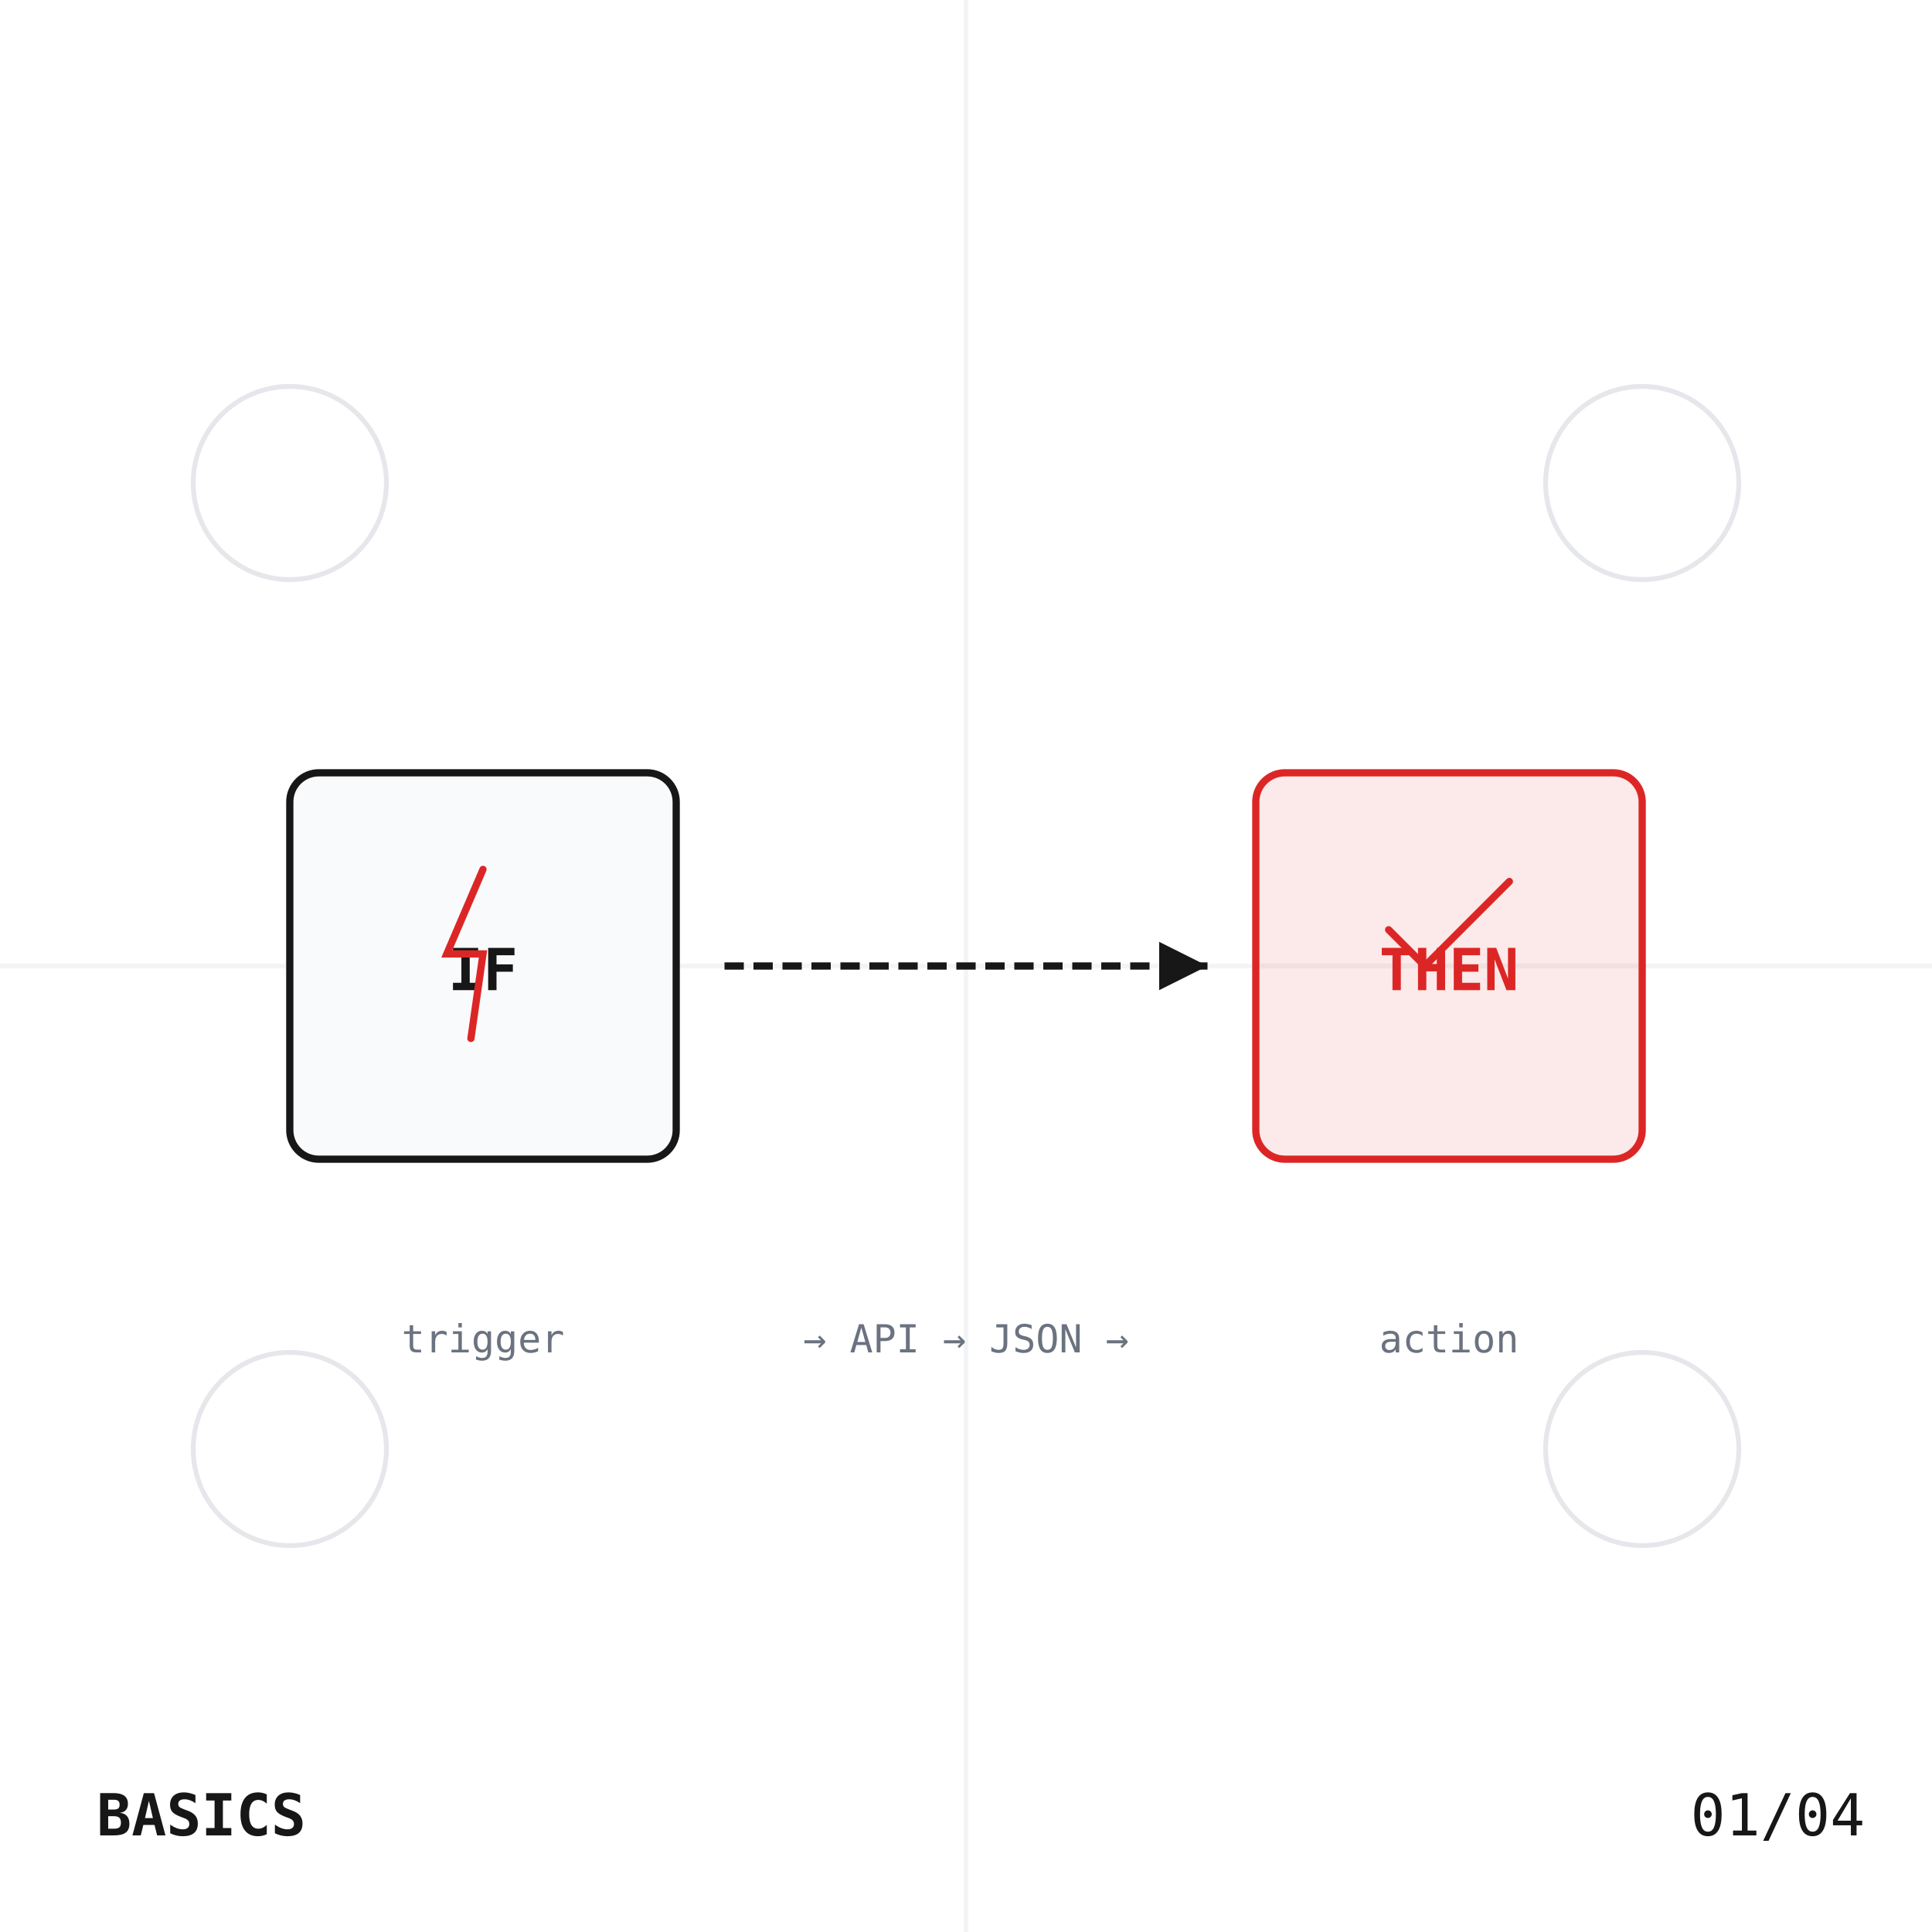
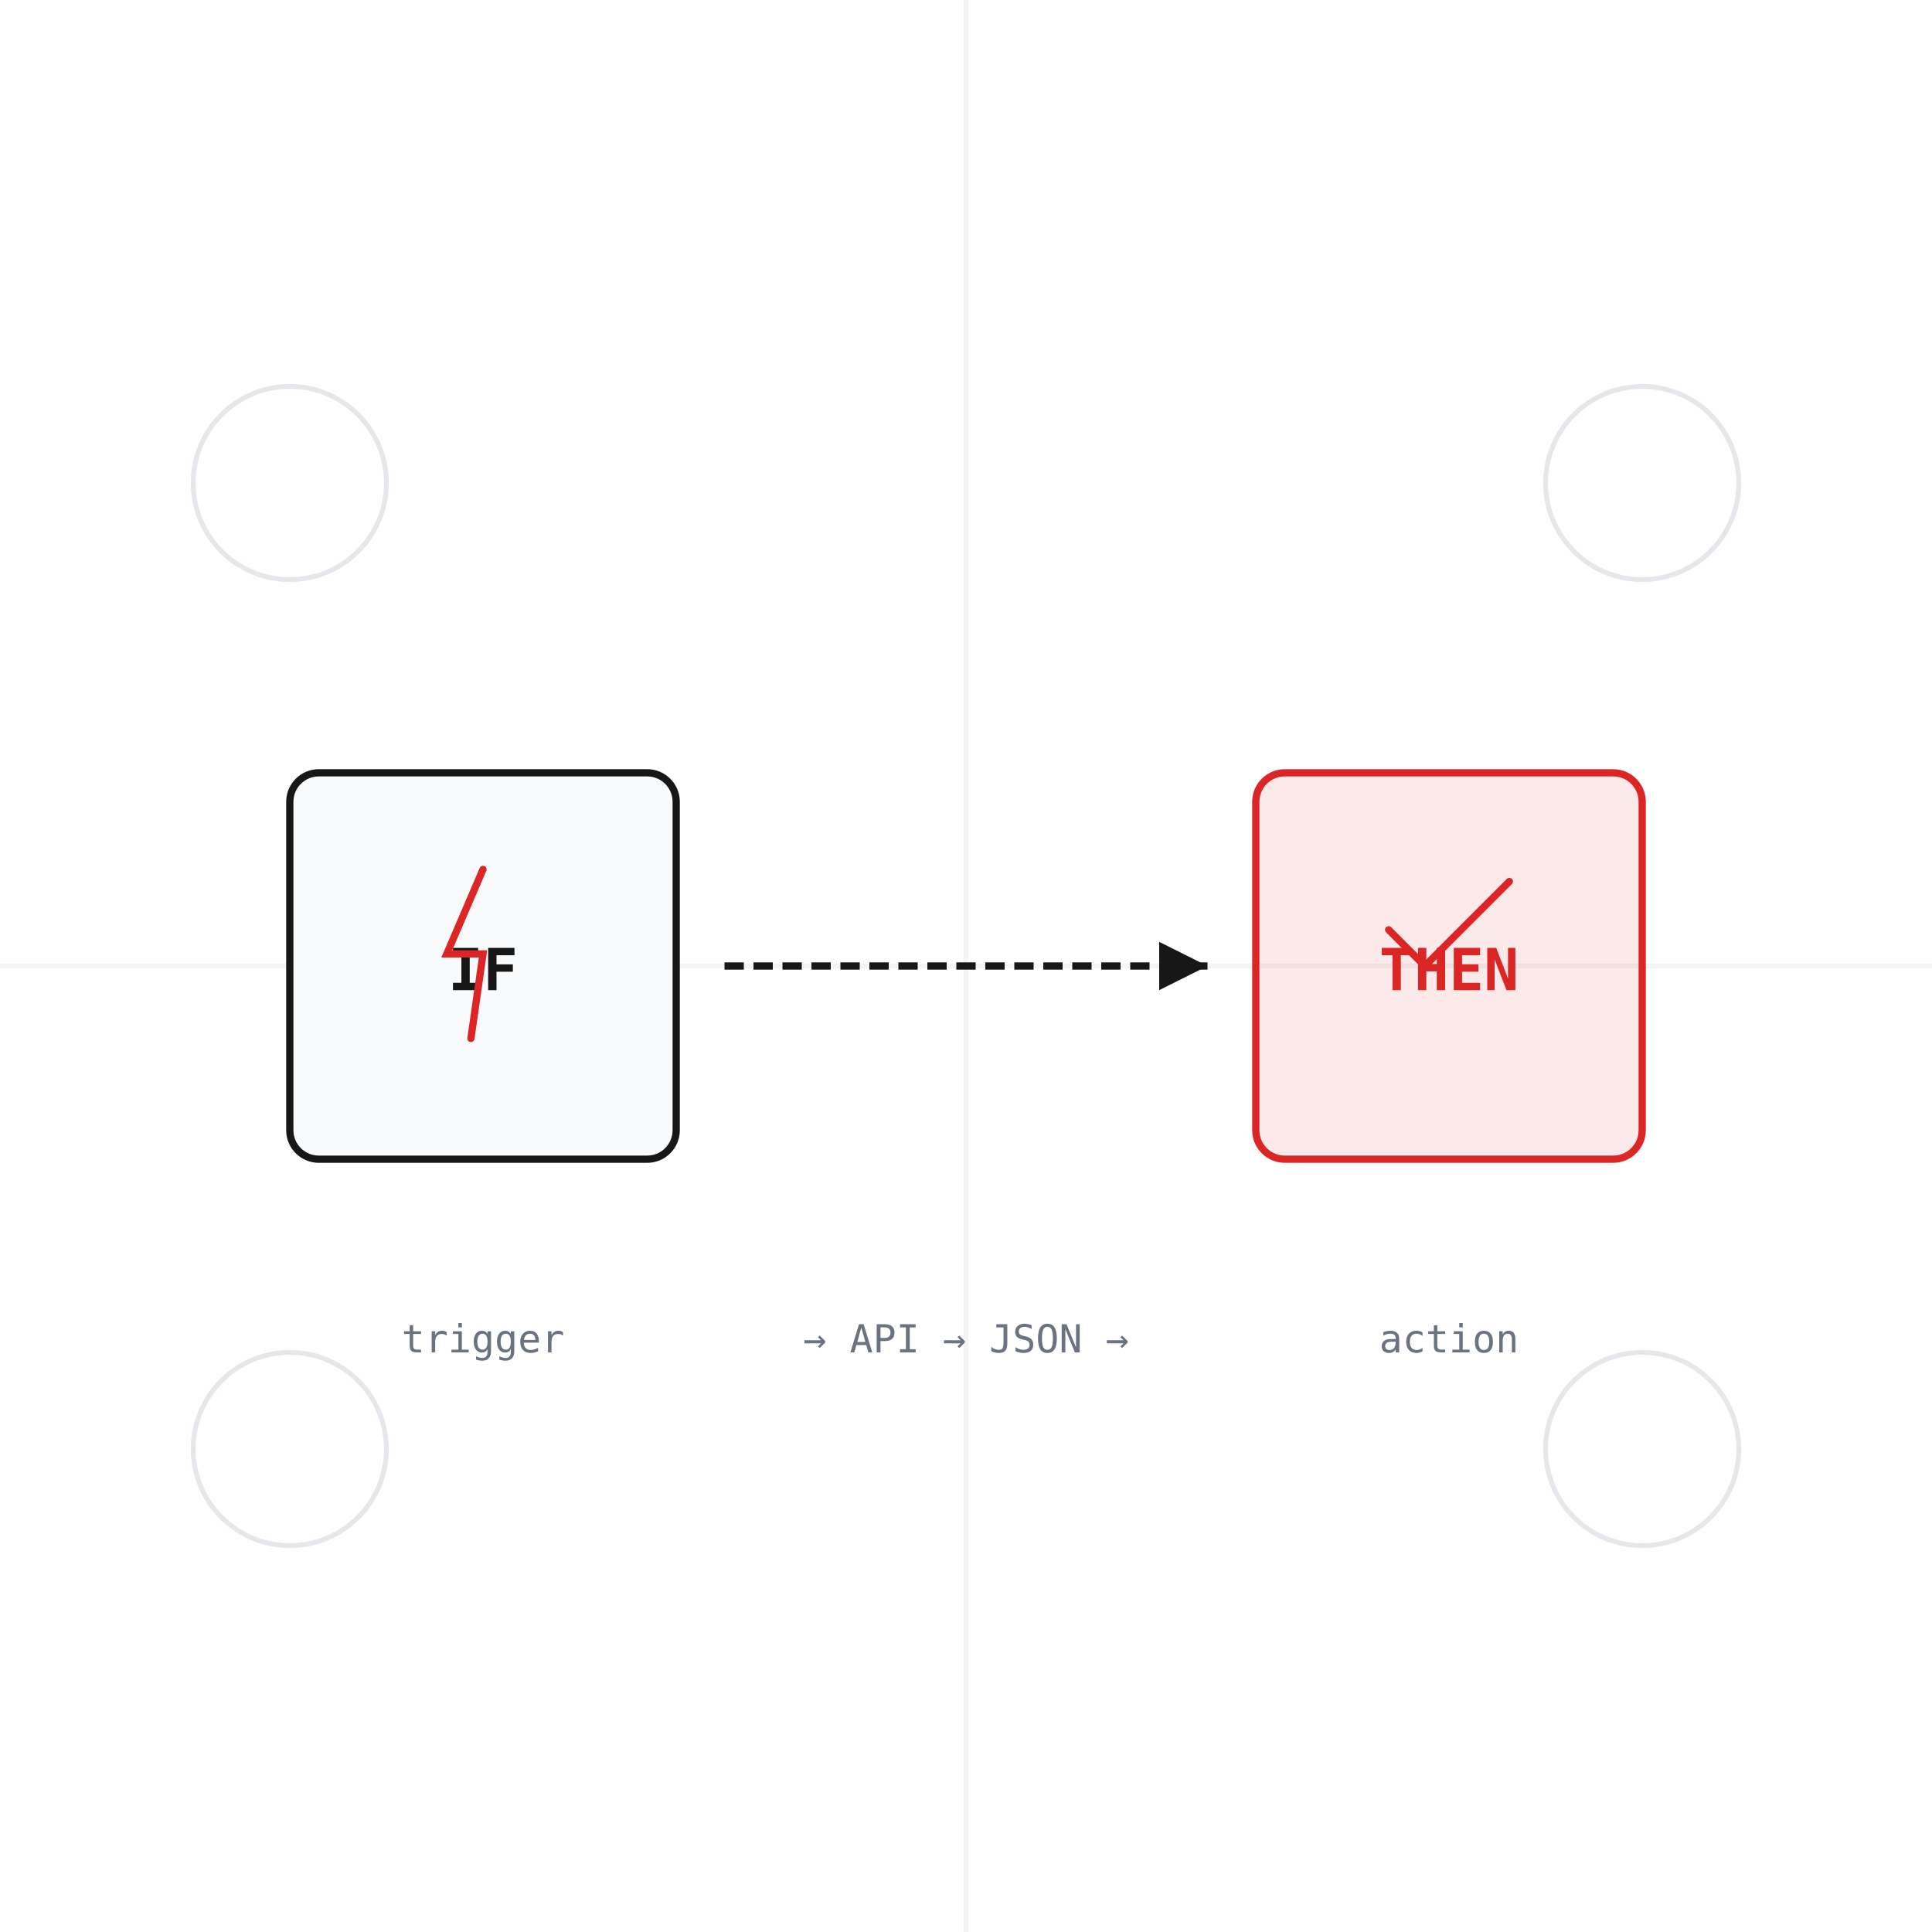
<svg xmlns="http://www.w3.org/2000/svg" width="800" height="800" viewBox="0 0 800 800" fill="none">
  <defs>
    <style>
      .text { font-family: 'IBM Plex Mono', monospace; font-size: 24px; fill: #171717; }
      .text-small { font-family: 'IBM Plex Mono', monospace; font-size: 16px; fill: #6B7280; }
      @keyframes pulse { 0%, 100% { opacity: 0.6; } 50% { opacity: 1; } }
      @keyframes flow { 0% { stroke-dashoffset: 20; } 100% { stroke-dashoffset: 0; } }
      .pulse { animation: pulse 2s ease-in-out infinite; }
      .flow { stroke-dasharray: 8 4; animation: flow 1s linear infinite; }
    </style>
  </defs>
  <rect width="800" height="800" fill="#FFFFFF" />
  <path d="M400 0V800 M0 400H800" stroke="#F3F4F6" stroke-width="2" />
  <rect x="120" y="320" width="160" height="160" rx="12" fill="#F9FAFB" stroke="#171717" stroke-width="3" />
  <text x="200" y="410" text-anchor="middle" class="text" style="font-weight: 700;">IF</text>
  <path d="M200 360 L185 395 H200 L195 430" stroke="#DC2626" stroke-width="3" stroke-linecap="round" fill="none" class="pulse" />
  <line x1="300" y1="400" x2="500" y2="400" stroke="#171717" stroke-width="3" class="flow" />
  <polygon points="500,400 480,390 480,410" fill="#171717" />
  <rect x="520" y="320" width="160" height="160" rx="12" fill="#DC2626" fill-opacity="0.1" stroke="#DC2626" stroke-width="3" />
  <text x="600" y="410" text-anchor="middle" class="text" style="font-weight: 700; fill: #DC2626;">THEN</text>
  <path d="M575 385 L590 400 L625 365" stroke="#DC2626" stroke-width="3" stroke-linecap="round" fill="none" />
  <text x="200" y="560" text-anchor="middle" class="text-small">trigger</text>
  <text x="400" y="560" text-anchor="middle" class="text-small">→ API → JSON →</text>
  <text x="600" y="560" text-anchor="middle" class="text-small">action</text>
  <circle cx="120" cy="200" r="40" stroke="#E5E7EB" stroke-width="2" fill="none" />
  <circle cx="680" cy="200" r="40" stroke="#E5E7EB" stroke-width="2" fill="none" />
  <circle cx="680" cy="600" r="40" stroke="#E5E7EB" stroke-width="2" fill="none" />
  <circle cx="120" cy="600" r="40" stroke="#E5E7EB" stroke-width="2" fill="none" />
-   <text x="40" y="760" class="text" style="font-weight: 700;">BASICS</text>
-   <text x="700" y="760" class="text">01/04</text>
</svg>
